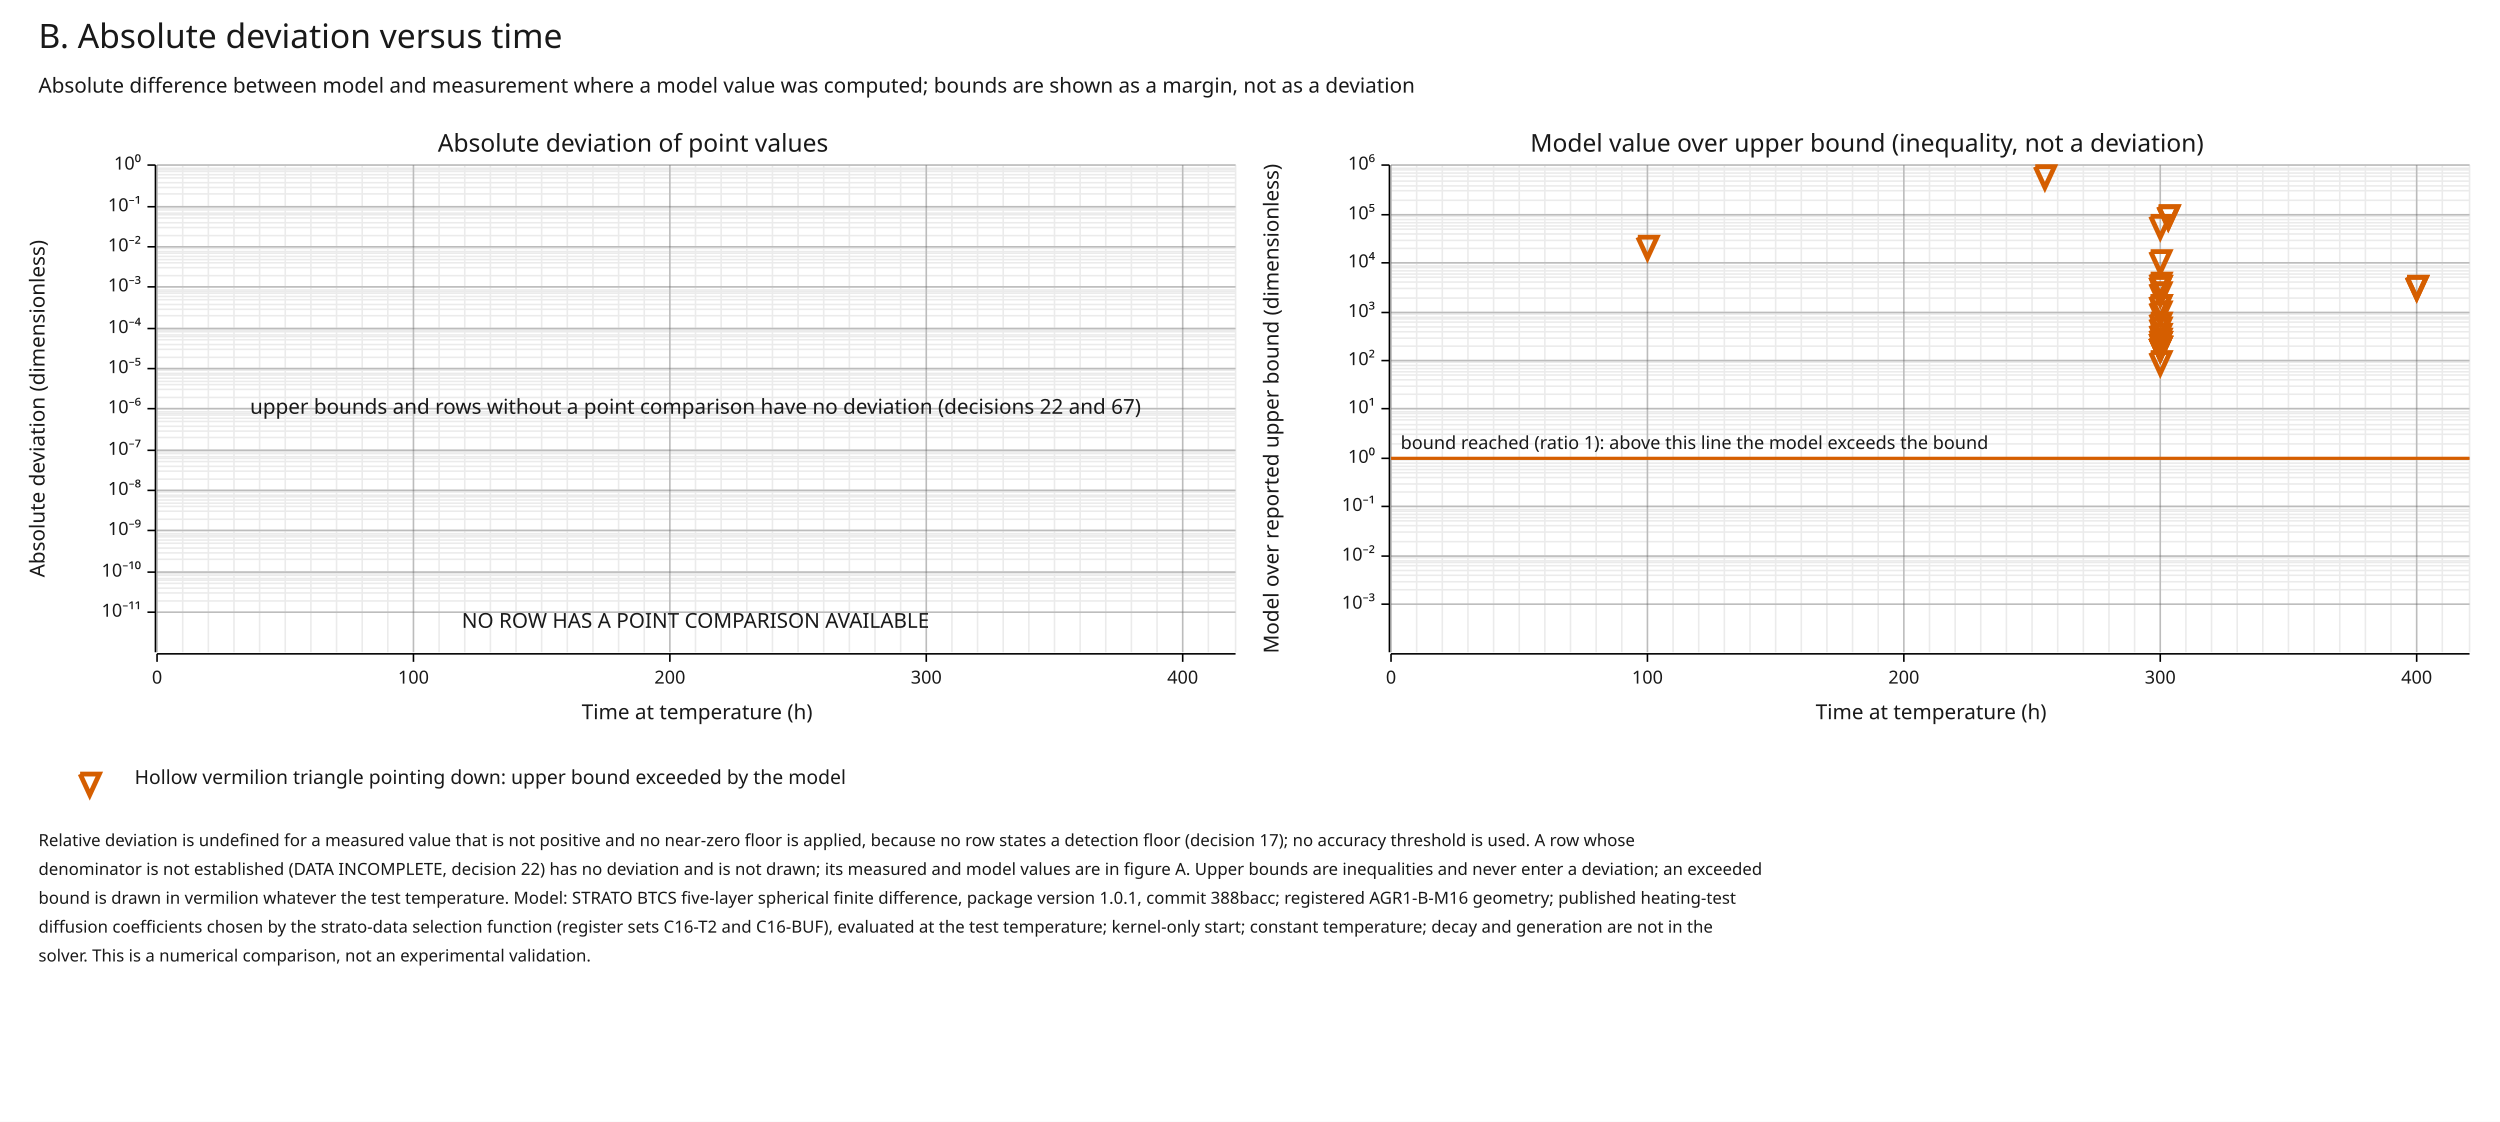
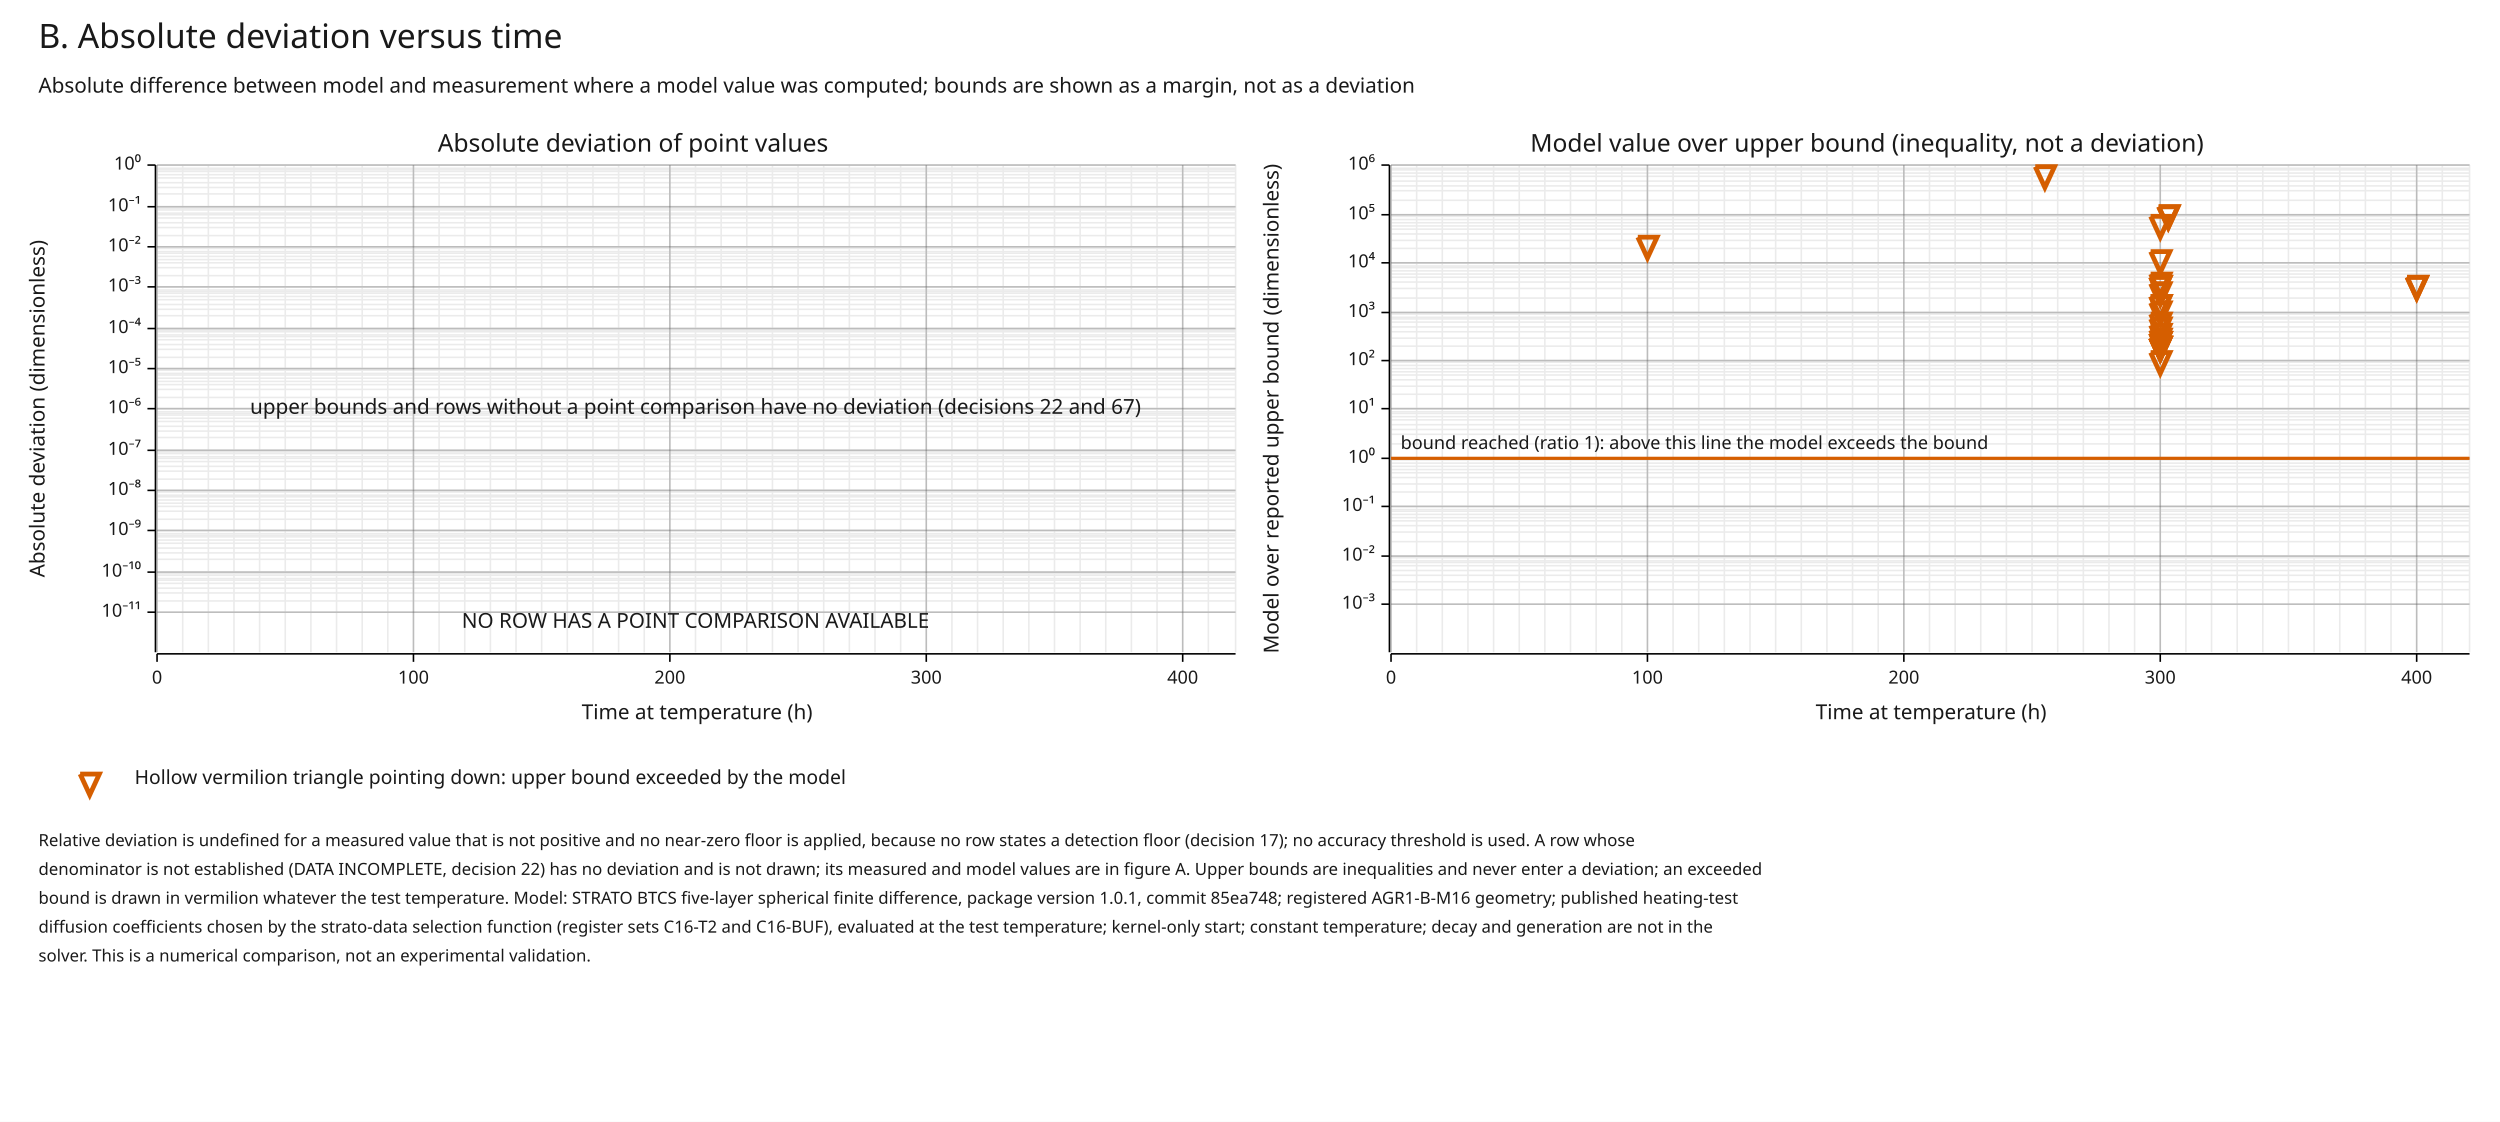
<svg xmlns="http://www.w3.org/2000/svg" width="1560" height="700" viewBox="0 0 1560 700">
  <rect x="0" y="0" width="1560" height="700" opacity="1" fill="#FFFFFF" stroke="none" />
  <text x="24" y="14" dy="0.76em" text-anchor="start" font-family="sans-serif" font-size="20.968" opacity="1" fill="#191919">
B. Absolute deviation versus time
</text>
  <text x="24" y="48" dy="0.76em" text-anchor="start" font-family="sans-serif" font-size="12.903" opacity="1" fill="#191919">
Absolute difference between model and measurement where a model value was computed; bounds are shown as a margin, not as a deviation
</text>
  <text x="395" y="83" dy="0.76em" text-anchor="middle" font-family="sans-serif" font-size="15.323" opacity="1" fill="#191919">
Absolute deviation of point values
</text>
  <line opacity="1" stroke="#EBEBEB" stroke-width="1" x1="98" y1="407" x2="98" y2="103" />
  <line opacity="1" stroke="#EBEBEB" stroke-width="1" x1="114" y1="407" x2="114" y2="103" />
  <line opacity="1" stroke="#EBEBEB" stroke-width="1" x1="130" y1="407" x2="130" y2="103" />
  <line opacity="1" stroke="#EBEBEB" stroke-width="1" x1="146" y1="407" x2="146" y2="103" />
  <line opacity="1" stroke="#EBEBEB" stroke-width="1" x1="162" y1="407" x2="162" y2="103" />
  <line opacity="1" stroke="#EBEBEB" stroke-width="1" x1="178" y1="407" x2="178" y2="103" />
  <line opacity="1" stroke="#EBEBEB" stroke-width="1" x1="194" y1="407" x2="194" y2="103" />
  <line opacity="1" stroke="#EBEBEB" stroke-width="1" x1="210" y1="407" x2="210" y2="103" />
  <line opacity="1" stroke="#EBEBEB" stroke-width="1" x1="226" y1="407" x2="226" y2="103" />
  <line opacity="1" stroke="#EBEBEB" stroke-width="1" x1="242" y1="407" x2="242" y2="103" />
  <line opacity="1" stroke="#EBEBEB" stroke-width="1" x1="258" y1="407" x2="258" y2="103" />
  <line opacity="1" stroke="#EBEBEB" stroke-width="1" x1="274" y1="407" x2="274" y2="103" />
  <line opacity="1" stroke="#EBEBEB" stroke-width="1" x1="290" y1="407" x2="290" y2="103" />
  <line opacity="1" stroke="#EBEBEB" stroke-width="1" x1="306" y1="407" x2="306" y2="103" />
  <line opacity="1" stroke="#EBEBEB" stroke-width="1" x1="322" y1="407" x2="322" y2="103" />
  <line opacity="1" stroke="#EBEBEB" stroke-width="1" x1="338" y1="407" x2="338" y2="103" />
  <line opacity="1" stroke="#EBEBEB" stroke-width="1" x1="354" y1="407" x2="354" y2="103" />
  <line opacity="1" stroke="#EBEBEB" stroke-width="1" x1="370" y1="407" x2="370" y2="103" />
  <line opacity="1" stroke="#EBEBEB" stroke-width="1" x1="386" y1="407" x2="386" y2="103" />
  <line opacity="1" stroke="#EBEBEB" stroke-width="1" x1="402" y1="407" x2="402" y2="103" />
  <line opacity="1" stroke="#EBEBEB" stroke-width="1" x1="418" y1="407" x2="418" y2="103" />
  <line opacity="1" stroke="#EBEBEB" stroke-width="1" x1="434" y1="407" x2="434" y2="103" />
  <line opacity="1" stroke="#EBEBEB" stroke-width="1" x1="450" y1="407" x2="450" y2="103" />
  <line opacity="1" stroke="#EBEBEB" stroke-width="1" x1="466" y1="407" x2="466" y2="103" />
  <line opacity="1" stroke="#EBEBEB" stroke-width="1" x1="482" y1="407" x2="482" y2="103" />
  <line opacity="1" stroke="#EBEBEB" stroke-width="1" x1="498" y1="407" x2="498" y2="103" />
  <line opacity="1" stroke="#EBEBEB" stroke-width="1" x1="514" y1="407" x2="514" y2="103" />
  <line opacity="1" stroke="#EBEBEB" stroke-width="1" x1="530" y1="407" x2="530" y2="103" />
  <line opacity="1" stroke="#EBEBEB" stroke-width="1" x1="546" y1="407" x2="546" y2="103" />
  <line opacity="1" stroke="#EBEBEB" stroke-width="1" x1="562" y1="407" x2="562" y2="103" />
  <line opacity="1" stroke="#EBEBEB" stroke-width="1" x1="578" y1="407" x2="578" y2="103" />
  <line opacity="1" stroke="#EBEBEB" stroke-width="1" x1="594" y1="407" x2="594" y2="103" />
  <line opacity="1" stroke="#EBEBEB" stroke-width="1" x1="610" y1="407" x2="610" y2="103" />
  <line opacity="1" stroke="#EBEBEB" stroke-width="1" x1="626" y1="407" x2="626" y2="103" />
  <line opacity="1" stroke="#EBEBEB" stroke-width="1" x1="642" y1="407" x2="642" y2="103" />
  <line opacity="1" stroke="#EBEBEB" stroke-width="1" x1="658" y1="407" x2="658" y2="103" />
  <line opacity="1" stroke="#EBEBEB" stroke-width="1" x1="674" y1="407" x2="674" y2="103" />
  <line opacity="1" stroke="#EBEBEB" stroke-width="1" x1="690" y1="407" x2="690" y2="103" />
  <line opacity="1" stroke="#EBEBEB" stroke-width="1" x1="706" y1="407" x2="706" y2="103" />
  <line opacity="1" stroke="#EBEBEB" stroke-width="1" x1="722" y1="407" x2="722" y2="103" />
  <line opacity="1" stroke="#EBEBEB" stroke-width="1" x1="738" y1="407" x2="738" y2="103" />
  <line opacity="1" stroke="#EBEBEB" stroke-width="1" x1="754" y1="407" x2="754" y2="103" />
  <line opacity="1" stroke="#EBEBEB" stroke-width="1" x1="771" y1="407" x2="771" y2="103" />
  <line opacity="1" stroke="#EBEBEB" stroke-width="1" x1="98" y1="382" x2="771" y2="382" />
  <line opacity="1" stroke="#EBEBEB" stroke-width="1" x1="98" y1="375" x2="771" y2="375" />
  <line opacity="1" stroke="#EBEBEB" stroke-width="1" x1="98" y1="370" x2="771" y2="370" />
  <line opacity="1" stroke="#EBEBEB" stroke-width="1" x1="98" y1="367" x2="771" y2="367" />
  <line opacity="1" stroke="#EBEBEB" stroke-width="1" x1="98" y1="364" x2="771" y2="364" />
  <line opacity="1" stroke="#EBEBEB" stroke-width="1" x1="98" y1="362" x2="771" y2="362" />
  <line opacity="1" stroke="#EBEBEB" stroke-width="1" x1="98" y1="361" x2="771" y2="361" />
  <line opacity="1" stroke="#EBEBEB" stroke-width="1" x1="98" y1="359" x2="771" y2="359" />
  <line opacity="1" stroke="#EBEBEB" stroke-width="1" x1="98" y1="358" x2="771" y2="358" />
  <line opacity="1" stroke="#EBEBEB" stroke-width="1" x1="98" y1="357" x2="771" y2="357" />
  <line opacity="1" stroke="#EBEBEB" stroke-width="1" x1="98" y1="357" x2="771" y2="357" />
  <line opacity="1" stroke="#EBEBEB" stroke-width="1" x1="98" y1="349" x2="771" y2="349" />
  <line opacity="1" stroke="#EBEBEB" stroke-width="1" x1="98" y1="345" x2="771" y2="345" />
  <line opacity="1" stroke="#EBEBEB" stroke-width="1" x1="98" y1="342" x2="771" y2="342" />
  <line opacity="1" stroke="#EBEBEB" stroke-width="1" x1="98" y1="339" x2="771" y2="339" />
  <line opacity="1" stroke="#EBEBEB" stroke-width="1" x1="98" y1="337" x2="771" y2="337" />
  <line opacity="1" stroke="#EBEBEB" stroke-width="1" x1="98" y1="335" x2="771" y2="335" />
  <line opacity="1" stroke="#EBEBEB" stroke-width="1" x1="98" y1="334" x2="771" y2="334" />
  <line opacity="1" stroke="#EBEBEB" stroke-width="1" x1="98" y1="333" x2="771" y2="333" />
  <line opacity="1" stroke="#EBEBEB" stroke-width="1" x1="98" y1="331" x2="771" y2="331" />
  <line opacity="1" stroke="#EBEBEB" stroke-width="1" x1="98" y1="331" x2="771" y2="331" />
  <line opacity="1" stroke="#EBEBEB" stroke-width="1" x1="98" y1="324" x2="771" y2="324" />
  <line opacity="1" stroke="#EBEBEB" stroke-width="1" x1="98" y1="319" x2="771" y2="319" />
  <line opacity="1" stroke="#EBEBEB" stroke-width="1" x1="98" y1="316" x2="771" y2="316" />
  <line opacity="1" stroke="#EBEBEB" stroke-width="1" x1="98" y1="314" x2="771" y2="314" />
  <line opacity="1" stroke="#EBEBEB" stroke-width="1" x1="98" y1="312" x2="771" y2="312" />
  <line opacity="1" stroke="#EBEBEB" stroke-width="1" x1="98" y1="310" x2="771" y2="310" />
  <line opacity="1" stroke="#EBEBEB" stroke-width="1" x1="98" y1="309" x2="771" y2="309" />
  <line opacity="1" stroke="#EBEBEB" stroke-width="1" x1="98" y1="307" x2="771" y2="307" />
  <line opacity="1" stroke="#EBEBEB" stroke-width="1" x1="98" y1="306" x2="771" y2="306" />
  <line opacity="1" stroke="#EBEBEB" stroke-width="1" x1="98" y1="306" x2="771" y2="306" />
  <line opacity="1" stroke="#EBEBEB" stroke-width="1" x1="98" y1="299" x2="771" y2="299" />
  <line opacity="1" stroke="#EBEBEB" stroke-width="1" x1="98" y1="294" x2="771" y2="294" />
  <line opacity="1" stroke="#EBEBEB" stroke-width="1" x1="98" y1="291" x2="771" y2="291" />
  <line opacity="1" stroke="#EBEBEB" stroke-width="1" x1="98" y1="288" x2="771" y2="288" />
  <line opacity="1" stroke="#EBEBEB" stroke-width="1" x1="98" y1="286" x2="771" y2="286" />
  <line opacity="1" stroke="#EBEBEB" stroke-width="1" x1="98" y1="285" x2="771" y2="285" />
  <line opacity="1" stroke="#EBEBEB" stroke-width="1" x1="98" y1="283" x2="771" y2="283" />
  <line opacity="1" stroke="#EBEBEB" stroke-width="1" x1="98" y1="282" x2="771" y2="282" />
  <line opacity="1" stroke="#EBEBEB" stroke-width="1" x1="98" y1="281" x2="771" y2="281" />
  <line opacity="1" stroke="#EBEBEB" stroke-width="1" x1="98" y1="281" x2="771" y2="281" />
  <line opacity="1" stroke="#EBEBEB" stroke-width="1" x1="98" y1="273" x2="771" y2="273" />
  <line opacity="1" stroke="#EBEBEB" stroke-width="1" x1="98" y1="269" x2="771" y2="269" />
  <line opacity="1" stroke="#EBEBEB" stroke-width="1" x1="98" y1="266" x2="771" y2="266" />
  <line opacity="1" stroke="#EBEBEB" stroke-width="1" x1="98" y1="263" x2="771" y2="263" />
  <line opacity="1" stroke="#EBEBEB" stroke-width="1" x1="98" y1="261" x2="771" y2="261" />
  <line opacity="1" stroke="#EBEBEB" stroke-width="1" x1="98" y1="259" x2="771" y2="259" />
  <line opacity="1" stroke="#EBEBEB" stroke-width="1" x1="98" y1="258" x2="771" y2="258" />
  <line opacity="1" stroke="#EBEBEB" stroke-width="1" x1="98" y1="257" x2="771" y2="257" />
  <line opacity="1" stroke="#EBEBEB" stroke-width="1" x1="98" y1="255" x2="771" y2="255" />
  <line opacity="1" stroke="#EBEBEB" stroke-width="1" x1="98" y1="255" x2="771" y2="255" />
  <line opacity="1" stroke="#EBEBEB" stroke-width="1" x1="98" y1="248" x2="771" y2="248" />
  <line opacity="1" stroke="#EBEBEB" stroke-width="1" x1="98" y1="243" x2="771" y2="243" />
  <line opacity="1" stroke="#EBEBEB" stroke-width="1" x1="98" y1="240" x2="771" y2="240" />
  <line opacity="1" stroke="#EBEBEB" stroke-width="1" x1="98" y1="238" x2="771" y2="238" />
  <line opacity="1" stroke="#EBEBEB" stroke-width="1" x1="98" y1="236" x2="771" y2="236" />
  <line opacity="1" stroke="#EBEBEB" stroke-width="1" x1="98" y1="234" x2="771" y2="234" />
  <line opacity="1" stroke="#EBEBEB" stroke-width="1" x1="98" y1="233" x2="771" y2="233" />
  <line opacity="1" stroke="#EBEBEB" stroke-width="1" x1="98" y1="231" x2="771" y2="231" />
  <line opacity="1" stroke="#EBEBEB" stroke-width="1" x1="98" y1="230" x2="771" y2="230" />
  <line opacity="1" stroke="#EBEBEB" stroke-width="1" x1="98" y1="230" x2="771" y2="230" />
  <line opacity="1" stroke="#EBEBEB" stroke-width="1" x1="98" y1="223" x2="771" y2="223" />
  <line opacity="1" stroke="#EBEBEB" stroke-width="1" x1="98" y1="218" x2="771" y2="218" />
  <line opacity="1" stroke="#EBEBEB" stroke-width="1" x1="98" y1="215" x2="771" y2="215" />
  <line opacity="1" stroke="#EBEBEB" stroke-width="1" x1="98" y1="212" x2="771" y2="212" />
  <line opacity="1" stroke="#EBEBEB" stroke-width="1" x1="98" y1="210" x2="771" y2="210" />
  <line opacity="1" stroke="#EBEBEB" stroke-width="1" x1="98" y1="209" x2="771" y2="209" />
  <line opacity="1" stroke="#EBEBEB" stroke-width="1" x1="98" y1="207" x2="771" y2="207" />
  <line opacity="1" stroke="#EBEBEB" stroke-width="1" x1="98" y1="206" x2="771" y2="206" />
  <line opacity="1" stroke="#EBEBEB" stroke-width="1" x1="98" y1="205" x2="771" y2="205" />
  <line opacity="1" stroke="#EBEBEB" stroke-width="1" x1="98" y1="205" x2="771" y2="205" />
  <line opacity="1" stroke="#EBEBEB" stroke-width="1" x1="98" y1="197" x2="771" y2="197" />
  <line opacity="1" stroke="#EBEBEB" stroke-width="1" x1="98" y1="193" x2="771" y2="193" />
  <line opacity="1" stroke="#EBEBEB" stroke-width="1" x1="98" y1="190" x2="771" y2="190" />
  <line opacity="1" stroke="#EBEBEB" stroke-width="1" x1="98" y1="187" x2="771" y2="187" />
  <line opacity="1" stroke="#EBEBEB" stroke-width="1" x1="98" y1="185" x2="771" y2="185" />
  <line opacity="1" stroke="#EBEBEB" stroke-width="1" x1="98" y1="183" x2="771" y2="183" />
  <line opacity="1" stroke="#EBEBEB" stroke-width="1" x1="98" y1="182" x2="771" y2="182" />
  <line opacity="1" stroke="#EBEBEB" stroke-width="1" x1="98" y1="181" x2="771" y2="181" />
  <line opacity="1" stroke="#EBEBEB" stroke-width="1" x1="98" y1="179" x2="771" y2="179" />
  <line opacity="1" stroke="#EBEBEB" stroke-width="1" x1="98" y1="179" x2="771" y2="179" />
  <line opacity="1" stroke="#EBEBEB" stroke-width="1" x1="98" y1="172" x2="771" y2="172" />
  <line opacity="1" stroke="#EBEBEB" stroke-width="1" x1="98" y1="167" x2="771" y2="167" />
  <line opacity="1" stroke="#EBEBEB" stroke-width="1" x1="98" y1="164" x2="771" y2="164" />
  <line opacity="1" stroke="#EBEBEB" stroke-width="1" x1="98" y1="162" x2="771" y2="162" />
  <line opacity="1" stroke="#EBEBEB" stroke-width="1" x1="98" y1="160" x2="771" y2="160" />
  <line opacity="1" stroke="#EBEBEB" stroke-width="1" x1="98" y1="158" x2="771" y2="158" />
  <line opacity="1" stroke="#EBEBEB" stroke-width="1" x1="98" y1="157" x2="771" y2="157" />
  <line opacity="1" stroke="#EBEBEB" stroke-width="1" x1="98" y1="155" x2="771" y2="155" />
  <line opacity="1" stroke="#EBEBEB" stroke-width="1" x1="98" y1="154" x2="771" y2="154" />
  <line opacity="1" stroke="#EBEBEB" stroke-width="1" x1="98" y1="154" x2="771" y2="154" />
  <line opacity="1" stroke="#EBEBEB" stroke-width="1" x1="98" y1="147" x2="771" y2="147" />
  <line opacity="1" stroke="#EBEBEB" stroke-width="1" x1="98" y1="142" x2="771" y2="142" />
  <line opacity="1" stroke="#EBEBEB" stroke-width="1" x1="98" y1="139" x2="771" y2="139" />
  <line opacity="1" stroke="#EBEBEB" stroke-width="1" x1="98" y1="136" x2="771" y2="136" />
  <line opacity="1" stroke="#EBEBEB" stroke-width="1" x1="98" y1="134" x2="771" y2="134" />
  <line opacity="1" stroke="#EBEBEB" stroke-width="1" x1="98" y1="133" x2="771" y2="133" />
  <line opacity="1" stroke="#EBEBEB" stroke-width="1" x1="98" y1="131" x2="771" y2="131" />
  <line opacity="1" stroke="#EBEBEB" stroke-width="1" x1="98" y1="130" x2="771" y2="130" />
  <line opacity="1" stroke="#EBEBEB" stroke-width="1" x1="98" y1="129" x2="771" y2="129" />
  <line opacity="1" stroke="#EBEBEB" stroke-width="1" x1="98" y1="129" x2="771" y2="129" />
  <line opacity="1" stroke="#EBEBEB" stroke-width="1" x1="98" y1="121" x2="771" y2="121" />
  <line opacity="1" stroke="#EBEBEB" stroke-width="1" x1="98" y1="117" x2="771" y2="117" />
  <line opacity="1" stroke="#EBEBEB" stroke-width="1" x1="98" y1="114" x2="771" y2="114" />
  <line opacity="1" stroke="#EBEBEB" stroke-width="1" x1="98" y1="111" x2="771" y2="111" />
  <line opacity="1" stroke="#EBEBEB" stroke-width="1" x1="98" y1="109" x2="771" y2="109" />
  <line opacity="1" stroke="#EBEBEB" stroke-width="1" x1="98" y1="107" x2="771" y2="107" />
  <line opacity="1" stroke="#EBEBEB" stroke-width="1" x1="98" y1="106" x2="771" y2="106" />
  <line opacity="1" stroke="#EBEBEB" stroke-width="1" x1="98" y1="105" x2="771" y2="105" />
  <line opacity="1" stroke="#EBEBEB" stroke-width="1" x1="98" y1="103" x2="771" y2="103" />
  <line opacity="1" stroke="#EBEBEB" stroke-width="1" x1="98" y1="103" x2="771" y2="103" />
  <text x="18" y="255" dy="0.76em" text-anchor="middle" font-family="sans-serif" font-size="12.903" opacity="1" fill="#191919" transform="rotate(270, 18, 255)">
Absolute deviation (dimensionless)
</text>
  <text x="435" y="452" dy="-0.5ex" text-anchor="middle" font-family="sans-serif" font-size="12.903" opacity="1" fill="#191919">
Time at temperature (h)
</text>
  <line opacity="0.2" stroke="#000000" stroke-width="1" x1="98" y1="407" x2="98" y2="103" />
  <line opacity="0.2" stroke="#000000" stroke-width="1" x1="258" y1="407" x2="258" y2="103" />
  <line opacity="0.2" stroke="#000000" stroke-width="1" x1="418" y1="407" x2="418" y2="103" />
  <line opacity="0.2" stroke="#000000" stroke-width="1" x1="578" y1="407" x2="578" y2="103" />
  <line opacity="0.2" stroke="#000000" stroke-width="1" x1="738" y1="407" x2="738" y2="103" />
  <line opacity="0.2" stroke="#000000" stroke-width="1" x1="98" y1="382" x2="771" y2="382" />
  <line opacity="0.2" stroke="#000000" stroke-width="1" x1="98" y1="357" x2="771" y2="357" />
  <line opacity="0.2" stroke="#000000" stroke-width="1" x1="98" y1="331" x2="771" y2="331" />
  <line opacity="0.2" stroke="#000000" stroke-width="1" x1="98" y1="306" x2="771" y2="306" />
  <line opacity="0.2" stroke="#000000" stroke-width="1" x1="98" y1="281" x2="771" y2="281" />
  <line opacity="0.2" stroke="#000000" stroke-width="1" x1="98" y1="255" x2="771" y2="255" />
  <line opacity="0.2" stroke="#000000" stroke-width="1" x1="98" y1="230" x2="771" y2="230" />
  <line opacity="0.2" stroke="#000000" stroke-width="1" x1="98" y1="205" x2="771" y2="205" />
  <line opacity="0.2" stroke="#000000" stroke-width="1" x1="98" y1="179" x2="771" y2="179" />
  <line opacity="0.2" stroke="#000000" stroke-width="1" x1="98" y1="154" x2="771" y2="154" />
  <line opacity="0.2" stroke="#000000" stroke-width="1" x1="98" y1="129" x2="771" y2="129" />
  <line opacity="0.2" stroke="#000000" stroke-width="1" x1="98" y1="103" x2="771" y2="103" />
  <polyline fill="none" opacity="1" stroke="#000000" stroke-width="1" points="97,103 97,407 " />
  <text x="88" y="382" dy="0.5ex" text-anchor="end" font-family="sans-serif" font-size="11.29" opacity="1" fill="#191919">
10⁻¹¹
</text>
  <polyline fill="none" opacity="1" stroke="#000000" stroke-width="1" points="92,382 97,382 " />
  <text x="88" y="357" dy="0.5ex" text-anchor="end" font-family="sans-serif" font-size="11.29" opacity="1" fill="#191919">
10⁻¹⁰
</text>
  <polyline fill="none" opacity="1" stroke="#000000" stroke-width="1" points="92,357 97,357 " />
  <text x="88" y="331" dy="0.5ex" text-anchor="end" font-family="sans-serif" font-size="11.29" opacity="1" fill="#191919">
10⁻⁹
</text>
  <polyline fill="none" opacity="1" stroke="#000000" stroke-width="1" points="92,331 97,331 " />
  <text x="88" y="306" dy="0.5ex" text-anchor="end" font-family="sans-serif" font-size="11.29" opacity="1" fill="#191919">
10⁻⁸
</text>
  <polyline fill="none" opacity="1" stroke="#000000" stroke-width="1" points="92,306 97,306 " />
  <text x="88" y="281" dy="0.5ex" text-anchor="end" font-family="sans-serif" font-size="11.29" opacity="1" fill="#191919">
10⁻⁷
</text>
  <polyline fill="none" opacity="1" stroke="#000000" stroke-width="1" points="92,281 97,281 " />
  <text x="88" y="255" dy="0.5ex" text-anchor="end" font-family="sans-serif" font-size="11.29" opacity="1" fill="#191919">
10⁻⁶
</text>
  <polyline fill="none" opacity="1" stroke="#000000" stroke-width="1" points="92,255 97,255 " />
  <text x="88" y="230" dy="0.5ex" text-anchor="end" font-family="sans-serif" font-size="11.29" opacity="1" fill="#191919">
10⁻⁵
</text>
  <polyline fill="none" opacity="1" stroke="#000000" stroke-width="1" points="92,230 97,230 " />
  <text x="88" y="205" dy="0.5ex" text-anchor="end" font-family="sans-serif" font-size="11.29" opacity="1" fill="#191919">
10⁻⁴
</text>
  <polyline fill="none" opacity="1" stroke="#000000" stroke-width="1" points="92,205 97,205 " />
  <text x="88" y="179" dy="0.5ex" text-anchor="end" font-family="sans-serif" font-size="11.29" opacity="1" fill="#191919">
10⁻³
</text>
  <polyline fill="none" opacity="1" stroke="#000000" stroke-width="1" points="92,179 97,179 " />
  <text x="88" y="154" dy="0.5ex" text-anchor="end" font-family="sans-serif" font-size="11.29" opacity="1" fill="#191919">
10⁻²
</text>
  <polyline fill="none" opacity="1" stroke="#000000" stroke-width="1" points="92,154 97,154 " />
  <text x="88" y="129" dy="0.5ex" text-anchor="end" font-family="sans-serif" font-size="11.29" opacity="1" fill="#191919">
10⁻¹
</text>
  <polyline fill="none" opacity="1" stroke="#000000" stroke-width="1" points="92,129 97,129 " />
  <text x="88" y="103" dy="0.5ex" text-anchor="end" font-family="sans-serif" font-size="11.29" opacity="1" fill="#191919">
10⁰
</text>
  <polyline fill="none" opacity="1" stroke="#000000" stroke-width="1" points="92,103 97,103 " />
  <polyline fill="none" opacity="1" stroke="#000000" stroke-width="1" points="98,408 771,408 " />
  <text x="98" y="418" dy="0.76em" text-anchor="middle" font-family="sans-serif" font-size="11.29" opacity="1" fill="#191919">
0
</text>
  <polyline fill="none" opacity="1" stroke="#000000" stroke-width="1" points="98,408 98,413 " />
  <text x="258" y="418" dy="0.76em" text-anchor="middle" font-family="sans-serif" font-size="11.29" opacity="1" fill="#191919">
100
</text>
  <polyline fill="none" opacity="1" stroke="#000000" stroke-width="1" points="258,408 258,413 " />
  <text x="418" y="418" dy="0.76em" text-anchor="middle" font-family="sans-serif" font-size="11.29" opacity="1" fill="#191919">
200
</text>
  <polyline fill="none" opacity="1" stroke="#000000" stroke-width="1" points="418,408 418,413 " />
  <text x="578" y="418" dy="0.76em" text-anchor="middle" font-family="sans-serif" font-size="11.29" opacity="1" fill="#191919">
300
</text>
  <polyline fill="none" opacity="1" stroke="#000000" stroke-width="1" points="578,408 578,413 " />
  <text x="738" y="418" dy="0.76em" text-anchor="middle" font-family="sans-serif" font-size="11.29" opacity="1" fill="#191919">
400
</text>
  <polyline fill="none" opacity="1" stroke="#000000" stroke-width="1" points="738,408 738,413 " />
  <text x="434" y="395" dy="-0.5ex" text-anchor="middle" font-family="sans-serif" font-size="12.903" opacity="1" fill="#191919">
NO ROW HAS A POINT COMPARISON AVAILABLE
</text>
  <text x="434" y="255" dy="0.5ex" text-anchor="middle" font-family="sans-serif" font-size="12.903" opacity="1" fill="#191919">
upper bounds and rows without a point comparison have no deviation (decisions 22 and 67)
</text>
  <text x="1165" y="83" dy="0.76em" text-anchor="middle" font-family="sans-serif" font-size="15.323" opacity="1" fill="#191919">
Model value over upper bound (inequality, not a deviation)
</text>
  <line opacity="1" stroke="#EBEBEB" stroke-width="1" x1="868" y1="407" x2="868" y2="103" />
  <line opacity="1" stroke="#EBEBEB" stroke-width="1" x1="884" y1="407" x2="884" y2="103" />
  <line opacity="1" stroke="#EBEBEB" stroke-width="1" x1="900" y1="407" x2="900" y2="103" />
  <line opacity="1" stroke="#EBEBEB" stroke-width="1" x1="916" y1="407" x2="916" y2="103" />
  <line opacity="1" stroke="#EBEBEB" stroke-width="1" x1="932" y1="407" x2="932" y2="103" />
  <line opacity="1" stroke="#EBEBEB" stroke-width="1" x1="948" y1="407" x2="948" y2="103" />
  <line opacity="1" stroke="#EBEBEB" stroke-width="1" x1="964" y1="407" x2="964" y2="103" />
  <line opacity="1" stroke="#EBEBEB" stroke-width="1" x1="980" y1="407" x2="980" y2="103" />
  <line opacity="1" stroke="#EBEBEB" stroke-width="1" x1="996" y1="407" x2="996" y2="103" />
  <line opacity="1" stroke="#EBEBEB" stroke-width="1" x1="1012" y1="407" x2="1012" y2="103" />
  <line opacity="1" stroke="#EBEBEB" stroke-width="1" x1="1028" y1="407" x2="1028" y2="103" />
  <line opacity="1" stroke="#EBEBEB" stroke-width="1" x1="1044" y1="407" x2="1044" y2="103" />
  <line opacity="1" stroke="#EBEBEB" stroke-width="1" x1="1060" y1="407" x2="1060" y2="103" />
  <line opacity="1" stroke="#EBEBEB" stroke-width="1" x1="1076" y1="407" x2="1076" y2="103" />
  <line opacity="1" stroke="#EBEBEB" stroke-width="1" x1="1092" y1="407" x2="1092" y2="103" />
  <line opacity="1" stroke="#EBEBEB" stroke-width="1" x1="1108" y1="407" x2="1108" y2="103" />
  <line opacity="1" stroke="#EBEBEB" stroke-width="1" x1="1124" y1="407" x2="1124" y2="103" />
  <line opacity="1" stroke="#EBEBEB" stroke-width="1" x1="1140" y1="407" x2="1140" y2="103" />
  <line opacity="1" stroke="#EBEBEB" stroke-width="1" x1="1156" y1="407" x2="1156" y2="103" />
  <line opacity="1" stroke="#EBEBEB" stroke-width="1" x1="1172" y1="407" x2="1172" y2="103" />
  <line opacity="1" stroke="#EBEBEB" stroke-width="1" x1="1188" y1="407" x2="1188" y2="103" />
  <line opacity="1" stroke="#EBEBEB" stroke-width="1" x1="1204" y1="407" x2="1204" y2="103" />
  <line opacity="1" stroke="#EBEBEB" stroke-width="1" x1="1220" y1="407" x2="1220" y2="103" />
  <line opacity="1" stroke="#EBEBEB" stroke-width="1" x1="1236" y1="407" x2="1236" y2="103" />
  <line opacity="1" stroke="#EBEBEB" stroke-width="1" x1="1252" y1="407" x2="1252" y2="103" />
  <line opacity="1" stroke="#EBEBEB" stroke-width="1" x1="1268" y1="407" x2="1268" y2="103" />
  <line opacity="1" stroke="#EBEBEB" stroke-width="1" x1="1284" y1="407" x2="1284" y2="103" />
  <line opacity="1" stroke="#EBEBEB" stroke-width="1" x1="1300" y1="407" x2="1300" y2="103" />
  <line opacity="1" stroke="#EBEBEB" stroke-width="1" x1="1316" y1="407" x2="1316" y2="103" />
  <line opacity="1" stroke="#EBEBEB" stroke-width="1" x1="1332" y1="407" x2="1332" y2="103" />
  <line opacity="1" stroke="#EBEBEB" stroke-width="1" x1="1348" y1="407" x2="1348" y2="103" />
  <line opacity="1" stroke="#EBEBEB" stroke-width="1" x1="1364" y1="407" x2="1364" y2="103" />
  <line opacity="1" stroke="#EBEBEB" stroke-width="1" x1="1380" y1="407" x2="1380" y2="103" />
  <line opacity="1" stroke="#EBEBEB" stroke-width="1" x1="1396" y1="407" x2="1396" y2="103" />
  <line opacity="1" stroke="#EBEBEB" stroke-width="1" x1="1412" y1="407" x2="1412" y2="103" />
  <line opacity="1" stroke="#EBEBEB" stroke-width="1" x1="1428" y1="407" x2="1428" y2="103" />
  <line opacity="1" stroke="#EBEBEB" stroke-width="1" x1="1444" y1="407" x2="1444" y2="103" />
  <line opacity="1" stroke="#EBEBEB" stroke-width="1" x1="1460" y1="407" x2="1460" y2="103" />
  <line opacity="1" stroke="#EBEBEB" stroke-width="1" x1="1476" y1="407" x2="1476" y2="103" />
  <line opacity="1" stroke="#EBEBEB" stroke-width="1" x1="1492" y1="407" x2="1492" y2="103" />
  <line opacity="1" stroke="#EBEBEB" stroke-width="1" x1="1508" y1="407" x2="1508" y2="103" />
  <line opacity="1" stroke="#EBEBEB" stroke-width="1" x1="1524" y1="407" x2="1524" y2="103" />
  <line opacity="1" stroke="#EBEBEB" stroke-width="1" x1="1541" y1="407" x2="1541" y2="103" />
  <line opacity="1" stroke="#EBEBEB" stroke-width="1" x1="868" y1="377" x2="1541" y2="377" />
  <line opacity="1" stroke="#EBEBEB" stroke-width="1" x1="868" y1="368" x2="1541" y2="368" />
  <line opacity="1" stroke="#EBEBEB" stroke-width="1" x1="868" y1="363" x2="1541" y2="363" />
  <line opacity="1" stroke="#EBEBEB" stroke-width="1" x1="868" y1="359" x2="1541" y2="359" />
  <line opacity="1" stroke="#EBEBEB" stroke-width="1" x1="868" y1="356" x2="1541" y2="356" />
  <line opacity="1" stroke="#EBEBEB" stroke-width="1" x1="868" y1="353" x2="1541" y2="353" />
  <line opacity="1" stroke="#EBEBEB" stroke-width="1" x1="868" y1="351" x2="1541" y2="351" />
  <line opacity="1" stroke="#EBEBEB" stroke-width="1" x1="868" y1="350" x2="1541" y2="350" />
  <line opacity="1" stroke="#EBEBEB" stroke-width="1" x1="868" y1="348" x2="1541" y2="348" />
  <line opacity="1" stroke="#EBEBEB" stroke-width="1" x1="868" y1="347" x2="1541" y2="347" />
  <line opacity="1" stroke="#EBEBEB" stroke-width="1" x1="868" y1="347" x2="1541" y2="347" />
  <line opacity="1" stroke="#EBEBEB" stroke-width="1" x1="868" y1="338" x2="1541" y2="338" />
  <line opacity="1" stroke="#EBEBEB" stroke-width="1" x1="868" y1="332" x2="1541" y2="332" />
  <line opacity="1" stroke="#EBEBEB" stroke-width="1" x1="868" y1="328" x2="1541" y2="328" />
  <line opacity="1" stroke="#EBEBEB" stroke-width="1" x1="868" y1="325" x2="1541" y2="325" />
  <line opacity="1" stroke="#EBEBEB" stroke-width="1" x1="868" y1="323" x2="1541" y2="323" />
  <line opacity="1" stroke="#EBEBEB" stroke-width="1" x1="868" y1="321" x2="1541" y2="321" />
  <line opacity="1" stroke="#EBEBEB" stroke-width="1" x1="868" y1="319" x2="1541" y2="319" />
  <line opacity="1" stroke="#EBEBEB" stroke-width="1" x1="868" y1="318" x2="1541" y2="318" />
  <line opacity="1" stroke="#EBEBEB" stroke-width="1" x1="868" y1="316" x2="1541" y2="316" />
  <line opacity="1" stroke="#EBEBEB" stroke-width="1" x1="868" y1="316" x2="1541" y2="316" />
  <line opacity="1" stroke="#EBEBEB" stroke-width="1" x1="868" y1="307" x2="1541" y2="307" />
  <line opacity="1" stroke="#EBEBEB" stroke-width="1" x1="868" y1="302" x2="1541" y2="302" />
  <line opacity="1" stroke="#EBEBEB" stroke-width="1" x1="868" y1="298" x2="1541" y2="298" />
  <line opacity="1" stroke="#EBEBEB" stroke-width="1" x1="868" y1="295" x2="1541" y2="295" />
  <line opacity="1" stroke="#EBEBEB" stroke-width="1" x1="868" y1="293" x2="1541" y2="293" />
  <line opacity="1" stroke="#EBEBEB" stroke-width="1" x1="868" y1="291" x2="1541" y2="291" />
  <line opacity="1" stroke="#EBEBEB" stroke-width="1" x1="868" y1="289" x2="1541" y2="289" />
  <line opacity="1" stroke="#EBEBEB" stroke-width="1" x1="868" y1="287" x2="1541" y2="287" />
  <line opacity="1" stroke="#EBEBEB" stroke-width="1" x1="868" y1="286" x2="1541" y2="286" />
  <line opacity="1" stroke="#EBEBEB" stroke-width="1" x1="868" y1="286" x2="1541" y2="286" />
  <line opacity="1" stroke="#EBEBEB" stroke-width="1" x1="868" y1="277" x2="1541" y2="277" />
  <line opacity="1" stroke="#EBEBEB" stroke-width="1" x1="868" y1="271" x2="1541" y2="271" />
  <line opacity="1" stroke="#EBEBEB" stroke-width="1" x1="868" y1="268" x2="1541" y2="268" />
  <line opacity="1" stroke="#EBEBEB" stroke-width="1" x1="868" y1="265" x2="1541" y2="265" />
  <line opacity="1" stroke="#EBEBEB" stroke-width="1" x1="868" y1="262" x2="1541" y2="262" />
  <line opacity="1" stroke="#EBEBEB" stroke-width="1" x1="868" y1="260" x2="1541" y2="260" />
  <line opacity="1" stroke="#EBEBEB" stroke-width="1" x1="868" y1="258" x2="1541" y2="258" />
  <line opacity="1" stroke="#EBEBEB" stroke-width="1" x1="868" y1="257" x2="1541" y2="257" />
  <line opacity="1" stroke="#EBEBEB" stroke-width="1" x1="868" y1="255" x2="1541" y2="255" />
  <line opacity="1" stroke="#EBEBEB" stroke-width="1" x1="868" y1="255" x2="1541" y2="255" />
  <line opacity="1" stroke="#EBEBEB" stroke-width="1" x1="868" y1="246" x2="1541" y2="246" />
  <line opacity="1" stroke="#EBEBEB" stroke-width="1" x1="868" y1="241" x2="1541" y2="241" />
  <line opacity="1" stroke="#EBEBEB" stroke-width="1" x1="868" y1="237" x2="1541" y2="237" />
  <line opacity="1" stroke="#EBEBEB" stroke-width="1" x1="868" y1="234" x2="1541" y2="234" />
  <line opacity="1" stroke="#EBEBEB" stroke-width="1" x1="868" y1="232" x2="1541" y2="232" />
  <line opacity="1" stroke="#EBEBEB" stroke-width="1" x1="868" y1="230" x2="1541" y2="230" />
  <line opacity="1" stroke="#EBEBEB" stroke-width="1" x1="868" y1="228" x2="1541" y2="228" />
  <line opacity="1" stroke="#EBEBEB" stroke-width="1" x1="868" y1="226" x2="1541" y2="226" />
  <line opacity="1" stroke="#EBEBEB" stroke-width="1" x1="868" y1="225" x2="1541" y2="225" />
  <line opacity="1" stroke="#EBEBEB" stroke-width="1" x1="868" y1="225" x2="1541" y2="225" />
  <line opacity="1" stroke="#EBEBEB" stroke-width="1" x1="868" y1="216" x2="1541" y2="216" />
  <line opacity="1" stroke="#EBEBEB" stroke-width="1" x1="868" y1="211" x2="1541" y2="211" />
  <line opacity="1" stroke="#EBEBEB" stroke-width="1" x1="868" y1="207" x2="1541" y2="207" />
  <line opacity="1" stroke="#EBEBEB" stroke-width="1" x1="868" y1="204" x2="1541" y2="204" />
  <line opacity="1" stroke="#EBEBEB" stroke-width="1" x1="868" y1="201" x2="1541" y2="201" />
  <line opacity="1" stroke="#EBEBEB" stroke-width="1" x1="868" y1="199" x2="1541" y2="199" />
  <line opacity="1" stroke="#EBEBEB" stroke-width="1" x1="868" y1="198" x2="1541" y2="198" />
  <line opacity="1" stroke="#EBEBEB" stroke-width="1" x1="868" y1="196" x2="1541" y2="196" />
  <line opacity="1" stroke="#EBEBEB" stroke-width="1" x1="868" y1="195" x2="1541" y2="195" />
  <line opacity="1" stroke="#EBEBEB" stroke-width="1" x1="868" y1="195" x2="1541" y2="195" />
  <line opacity="1" stroke="#EBEBEB" stroke-width="1" x1="868" y1="186" x2="1541" y2="186" />
  <line opacity="1" stroke="#EBEBEB" stroke-width="1" x1="868" y1="180" x2="1541" y2="180" />
  <line opacity="1" stroke="#EBEBEB" stroke-width="1" x1="868" y1="176" x2="1541" y2="176" />
  <line opacity="1" stroke="#EBEBEB" stroke-width="1" x1="868" y1="173" x2="1541" y2="173" />
  <line opacity="1" stroke="#EBEBEB" stroke-width="1" x1="868" y1="171" x2="1541" y2="171" />
  <line opacity="1" stroke="#EBEBEB" stroke-width="1" x1="868" y1="169" x2="1541" y2="169" />
  <line opacity="1" stroke="#EBEBEB" stroke-width="1" x1="868" y1="167" x2="1541" y2="167" />
  <line opacity="1" stroke="#EBEBEB" stroke-width="1" x1="868" y1="166" x2="1541" y2="166" />
  <line opacity="1" stroke="#EBEBEB" stroke-width="1" x1="868" y1="164" x2="1541" y2="164" />
  <line opacity="1" stroke="#EBEBEB" stroke-width="1" x1="868" y1="164" x2="1541" y2="164" />
  <line opacity="1" stroke="#EBEBEB" stroke-width="1" x1="868" y1="155" x2="1541" y2="155" />
  <line opacity="1" stroke="#EBEBEB" stroke-width="1" x1="868" y1="150" x2="1541" y2="150" />
  <line opacity="1" stroke="#EBEBEB" stroke-width="1" x1="868" y1="146" x2="1541" y2="146" />
  <line opacity="1" stroke="#EBEBEB" stroke-width="1" x1="868" y1="143" x2="1541" y2="143" />
  <line opacity="1" stroke="#EBEBEB" stroke-width="1" x1="868" y1="141" x2="1541" y2="141" />
  <line opacity="1" stroke="#EBEBEB" stroke-width="1" x1="868" y1="139" x2="1541" y2="139" />
  <line opacity="1" stroke="#EBEBEB" stroke-width="1" x1="868" y1="137" x2="1541" y2="137" />
  <line opacity="1" stroke="#EBEBEB" stroke-width="1" x1="868" y1="135" x2="1541" y2="135" />
  <line opacity="1" stroke="#EBEBEB" stroke-width="1" x1="868" y1="134" x2="1541" y2="134" />
  <line opacity="1" stroke="#EBEBEB" stroke-width="1" x1="868" y1="134" x2="1541" y2="134" />
  <line opacity="1" stroke="#EBEBEB" stroke-width="1" x1="868" y1="125" x2="1541" y2="125" />
  <line opacity="1" stroke="#EBEBEB" stroke-width="1" x1="868" y1="119" x2="1541" y2="119" />
  <line opacity="1" stroke="#EBEBEB" stroke-width="1" x1="868" y1="116" x2="1541" y2="116" />
  <line opacity="1" stroke="#EBEBEB" stroke-width="1" x1="868" y1="113" x2="1541" y2="113" />
  <line opacity="1" stroke="#EBEBEB" stroke-width="1" x1="868" y1="110" x2="1541" y2="110" />
  <line opacity="1" stroke="#EBEBEB" stroke-width="1" x1="868" y1="108" x2="1541" y2="108" />
  <line opacity="1" stroke="#EBEBEB" stroke-width="1" x1="868" y1="106" x2="1541" y2="106" />
  <line opacity="1" stroke="#EBEBEB" stroke-width="1" x1="868" y1="105" x2="1541" y2="105" />
  <line opacity="1" stroke="#EBEBEB" stroke-width="1" x1="868" y1="103" x2="1541" y2="103" />
  <line opacity="1" stroke="#EBEBEB" stroke-width="1" x1="868" y1="103" x2="1541" y2="103" />
  <text x="788" y="255" dy="0.76em" text-anchor="middle" font-family="sans-serif" font-size="12.903" opacity="1" fill="#191919" transform="rotate(270, 788, 255)">
Model over reported upper bound (dimensionless)
</text>
  <text x="1205" y="452" dy="-0.5ex" text-anchor="middle" font-family="sans-serif" font-size="12.903" opacity="1" fill="#191919">
Time at temperature (h)
</text>
  <line opacity="0.2" stroke="#000000" stroke-width="1" x1="868" y1="407" x2="868" y2="103" />
  <line opacity="0.2" stroke="#000000" stroke-width="1" x1="1028" y1="407" x2="1028" y2="103" />
  <line opacity="0.2" stroke="#000000" stroke-width="1" x1="1188" y1="407" x2="1188" y2="103" />
  <line opacity="0.2" stroke="#000000" stroke-width="1" x1="1348" y1="407" x2="1348" y2="103" />
  <line opacity="0.2" stroke="#000000" stroke-width="1" x1="1508" y1="407" x2="1508" y2="103" />
  <line opacity="0.2" stroke="#000000" stroke-width="1" x1="868" y1="377" x2="1541" y2="377" />
  <line opacity="0.2" stroke="#000000" stroke-width="1" x1="868" y1="347" x2="1541" y2="347" />
  <line opacity="0.2" stroke="#000000" stroke-width="1" x1="868" y1="316" x2="1541" y2="316" />
  <line opacity="0.2" stroke="#000000" stroke-width="1" x1="868" y1="286" x2="1541" y2="286" />
  <line opacity="0.2" stroke="#000000" stroke-width="1" x1="868" y1="255" x2="1541" y2="255" />
  <line opacity="0.2" stroke="#000000" stroke-width="1" x1="868" y1="225" x2="1541" y2="225" />
  <line opacity="0.2" stroke="#000000" stroke-width="1" x1="868" y1="195" x2="1541" y2="195" />
  <line opacity="0.2" stroke="#000000" stroke-width="1" x1="868" y1="164" x2="1541" y2="164" />
  <line opacity="0.2" stroke="#000000" stroke-width="1" x1="868" y1="134" x2="1541" y2="134" />
  <line opacity="0.2" stroke="#000000" stroke-width="1" x1="868" y1="103" x2="1541" y2="103" />
  <polyline fill="none" opacity="1" stroke="#000000" stroke-width="1" points="867,103 867,407 " />
  <text x="858" y="377" dy="0.5ex" text-anchor="end" font-family="sans-serif" font-size="11.29" opacity="1" fill="#191919">
10⁻³
</text>
  <polyline fill="none" opacity="1" stroke="#000000" stroke-width="1" points="862,377 867,377 " />
  <text x="858" y="347" dy="0.5ex" text-anchor="end" font-family="sans-serif" font-size="11.29" opacity="1" fill="#191919">
10⁻²
</text>
  <polyline fill="none" opacity="1" stroke="#000000" stroke-width="1" points="862,347 867,347 " />
  <text x="858" y="316" dy="0.5ex" text-anchor="end" font-family="sans-serif" font-size="11.29" opacity="1" fill="#191919">
10⁻¹
</text>
  <polyline fill="none" opacity="1" stroke="#000000" stroke-width="1" points="862,316 867,316 " />
  <text x="858" y="286" dy="0.5ex" text-anchor="end" font-family="sans-serif" font-size="11.29" opacity="1" fill="#191919">
10⁰
</text>
  <polyline fill="none" opacity="1" stroke="#000000" stroke-width="1" points="862,286 867,286 " />
  <text x="858" y="255" dy="0.5ex" text-anchor="end" font-family="sans-serif" font-size="11.29" opacity="1" fill="#191919">
10¹
</text>
  <polyline fill="none" opacity="1" stroke="#000000" stroke-width="1" points="862,255 867,255 " />
  <text x="858" y="225" dy="0.5ex" text-anchor="end" font-family="sans-serif" font-size="11.29" opacity="1" fill="#191919">
10²
</text>
  <polyline fill="none" opacity="1" stroke="#000000" stroke-width="1" points="862,225 867,225 " />
  <text x="858" y="195" dy="0.5ex" text-anchor="end" font-family="sans-serif" font-size="11.29" opacity="1" fill="#191919">
10³
</text>
  <polyline fill="none" opacity="1" stroke="#000000" stroke-width="1" points="862,195 867,195 " />
  <text x="858" y="164" dy="0.5ex" text-anchor="end" font-family="sans-serif" font-size="11.29" opacity="1" fill="#191919">
10⁴
</text>
  <polyline fill="none" opacity="1" stroke="#000000" stroke-width="1" points="862,164 867,164 " />
  <text x="858" y="134" dy="0.5ex" text-anchor="end" font-family="sans-serif" font-size="11.29" opacity="1" fill="#191919">
10⁵
</text>
  <polyline fill="none" opacity="1" stroke="#000000" stroke-width="1" points="862,134 867,134 " />
  <text x="858" y="103" dy="0.5ex" text-anchor="end" font-family="sans-serif" font-size="11.29" opacity="1" fill="#191919">
10⁶
</text>
  <polyline fill="none" opacity="1" stroke="#000000" stroke-width="1" points="862,103 867,103 " />
  <polyline fill="none" opacity="1" stroke="#000000" stroke-width="1" points="868,408 1541,408 " />
  <text x="868" y="418" dy="0.76em" text-anchor="middle" font-family="sans-serif" font-size="11.29" opacity="1" fill="#191919">
0
</text>
  <polyline fill="none" opacity="1" stroke="#000000" stroke-width="1" points="868,408 868,413 " />
  <text x="1028" y="418" dy="0.76em" text-anchor="middle" font-family="sans-serif" font-size="11.29" opacity="1" fill="#191919">
100
</text>
  <polyline fill="none" opacity="1" stroke="#000000" stroke-width="1" points="1028,408 1028,413 " />
  <text x="1188" y="418" dy="0.76em" text-anchor="middle" font-family="sans-serif" font-size="11.29" opacity="1" fill="#191919">
200
</text>
  <polyline fill="none" opacity="1" stroke="#000000" stroke-width="1" points="1188,408 1188,413 " />
  <text x="1348" y="418" dy="0.76em" text-anchor="middle" font-family="sans-serif" font-size="11.29" opacity="1" fill="#191919">
300
</text>
  <polyline fill="none" opacity="1" stroke="#000000" stroke-width="1" points="1348,408 1348,413 " />
  <text x="1508" y="418" dy="0.76em" text-anchor="middle" font-family="sans-serif" font-size="11.29" opacity="1" fill="#191919">
400
</text>
  <polyline fill="none" opacity="1" stroke="#000000" stroke-width="1" points="1508,408 1508,413 " />
  <polyline fill="none" opacity="1" stroke="#D55E00" stroke-width="2" points="868,286 1541,286 " />
  <text x="874" y="283" dy="-0.5ex" text-anchor="start" font-family="sans-serif" font-size="11.29" opacity="1" fill="#191919">
bound reached (ratio 1): above this line the model exceeds the bound
</text>
  <polyline fill="none" opacity="1" stroke="#D55E00" stroke-width="3" points="1342,157 1354,157 1348,170 1342,157 " />
  <polyline fill="none" opacity="1" stroke="#D55E00" stroke-width="3" points="1342,177 1354,177 1348,190 1342,177 " />
  <polyline fill="none" opacity="1" stroke="#D55E00" stroke-width="3" points="1342,199 1354,199 1348,212 1342,199 " />
  <polyline fill="none" opacity="1" stroke="#D55E00" stroke-width="3" points="1342,196 1354,196 1348,209 1342,196 " />
  <polyline fill="none" opacity="1" stroke="#D55E00" stroke-width="3" points="1342,135 1354,135 1348,148 1342,135 " />
  <polyline fill="none" opacity="1" stroke="#D55E00" stroke-width="3" points="1342,173 1354,173 1348,186 1342,173 " />
  <polyline fill="none" opacity="1" stroke="#D55E00" stroke-width="3" points="1342,185 1354,185 1348,198 1342,185 " />
  <polyline fill="none" opacity="1" stroke="#D55E00" stroke-width="3" points="1342,208 1354,208 1348,221 1342,208 " />
  <polyline fill="none" opacity="1" stroke="#D55E00" stroke-width="3" points="1342,211 1354,211 1348,224 1342,211 " />
  <polyline fill="none" opacity="1" stroke="#D55E00" stroke-width="3" points="1502,173 1514,173 1508,186 1502,173 " />
  <polyline fill="none" opacity="1" stroke="#D55E00" stroke-width="3" points="1270,104 1282,104 1276,117 1270,104 " />
  <polyline fill="none" opacity="1" stroke="#D55E00" stroke-width="3" points="1347,129 1359,129 1353,142 1347,129 " />
  <polyline fill="none" opacity="1" stroke="#D55E00" stroke-width="3" points="1342,220 1354,220 1348,233 1342,220 " />
  <polyline fill="none" opacity="1" stroke="#D55E00" stroke-width="3" points="1342,211 1354,211 1348,224 1342,211 " />
  <polyline fill="none" opacity="1" stroke="#D55E00" stroke-width="3" points="1022,148 1034,148 1028,161 1022,148 " />
  <polyline fill="none" opacity="1" stroke="#D55E00" stroke-width="3" points="1342,211 1354,211 1348,224 1342,211 " />
  <polyline fill="none" opacity="1" stroke="#D55E00" stroke-width="3" points="1342,203 1354,203 1348,216 1342,203 " />
  <polyline fill="none" opacity="1" stroke="#D55E00" stroke-width="3" points="1342,208 1354,208 1348,221 1342,208 " />
  <polyline fill="none" opacity="1" stroke="#D55E00" stroke-width="3" points="1342,189 1354,189 1348,202 1342,189 " />
  <polyline fill="none" opacity="1" stroke="#D55E00" stroke-width="3" points="1342,171 1354,171 1348,184 1342,171 " />
  <polyline fill="none" opacity="1" stroke="#D55E00" stroke-width="3" points="1342,206 1354,206 1348,219 1342,206 " />
  <polyline fill="none" opacity="1" stroke="#D55E00" stroke-width="3" points="1342,173 1354,173 1348,186 1342,173 " />
  <polyline fill="none" opacity="1" stroke="#D55E00" stroke-width="3" points="1342,185 1354,185 1348,198 1342,185 " />
  <polyline fill="none" opacity="1" stroke="#D55E00" stroke-width="3" points="1347,129 1359,129 1353,142 1347,129 " />
  <polyline fill="none" opacity="1" stroke="#D55E00" stroke-width="3" points="1342,208 1354,208 1348,221 1342,208 " />
  <polyline fill="none" opacity="1" stroke="#D55E00" stroke-width="3" points="1342,211 1354,211 1348,224 1342,211 " />
  <polyline fill="none" opacity="1" stroke="#D55E00" stroke-width="3" points="1502,173 1514,173 1508,186 1502,173 " />
  <polyline fill="none" opacity="1" stroke="#D55E00" stroke-width="3" points="50,483 62,483 56,496 50,483 " />
  <text x="84" y="480" dy="0.76em" text-anchor="start" font-family="sans-serif" font-size="12.097" opacity="1" fill="#191919">
Hollow vermilion triangle pointing down: upper bound exceeded by the model
</text>
  <text x="24" y="520" dy="0.76em" text-anchor="start" font-family="sans-serif" font-size="10.484" opacity="1" fill="#191919">
Relative deviation is undefined for a measured value that is not positive and no near-zero floor is applied, because no row states a detection floor (decision 17); no accuracy threshold is used. A row whose
</text>
  <text x="24" y="538" dy="0.76em" text-anchor="start" font-family="sans-serif" font-size="10.484" opacity="1" fill="#191919">
denominator is not established (DATA INCOMPLETE, decision 22) has no deviation and is not drawn; its measured and model values are in figure A. Upper bounds are inequalities and never enter a deviation; an exceeded
</text>
  <text x="24" y="556" dy="0.76em" text-anchor="start" font-family="sans-serif" font-size="10.484" opacity="1" fill="#191919">
- bound is drawn in vermilion whatever the test temperature. Model: STRATO BTCS five-layer spherical finite difference, package version 1.0.1, commit 388bacc; registered AGR1-B-M16 geometry; published heating-test
+ bound is drawn in vermilion whatever the test temperature. Model: STRATO BTCS five-layer spherical finite difference, package version 1.0.1, commit 85ea748; registered AGR1-B-M16 geometry; published heating-test
</text>
  <text x="24" y="574" dy="0.76em" text-anchor="start" font-family="sans-serif" font-size="10.484" opacity="1" fill="#191919">
diffusion coefficients chosen by the strato-data selection function (register sets C16-T2 and C16-BUF), evaluated at the test temperature; kernel-only start; constant temperature; decay and generation are not in the
</text>
  <text x="24" y="592" dy="0.76em" text-anchor="start" font-family="sans-serif" font-size="10.484" opacity="1" fill="#191919">
solver. This is a numerical comparison, not an experimental validation.
</text>
</svg>
